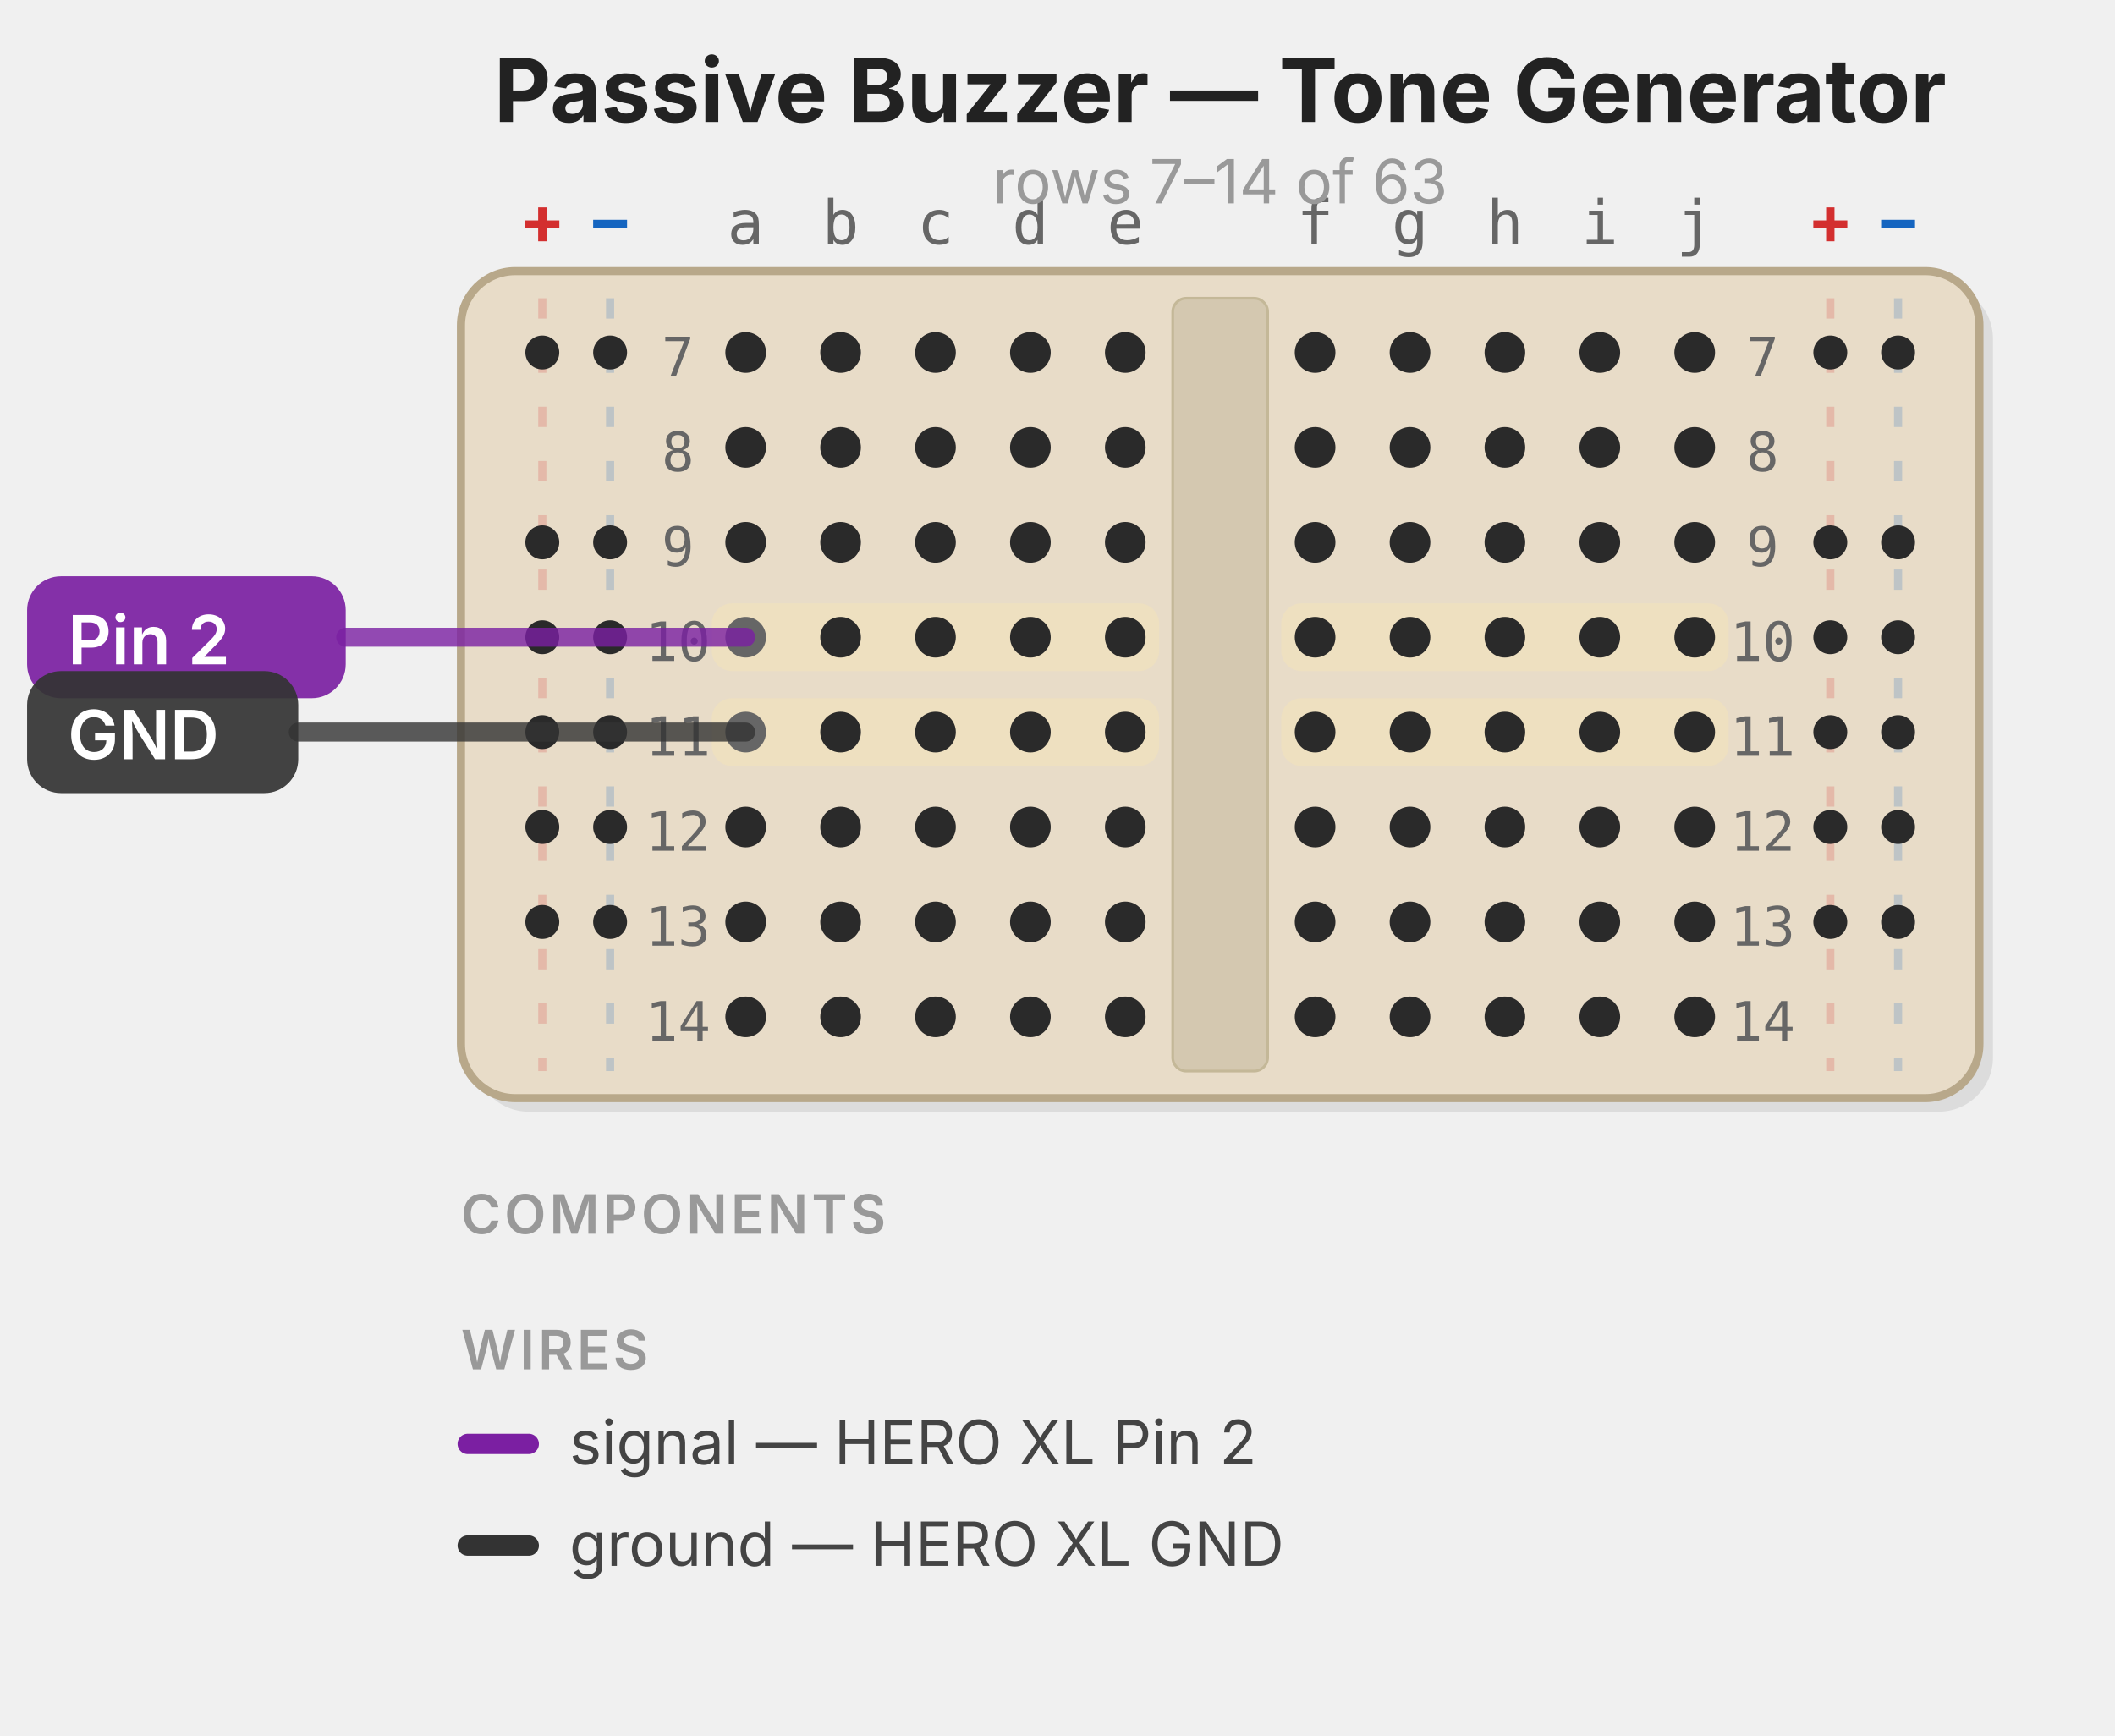
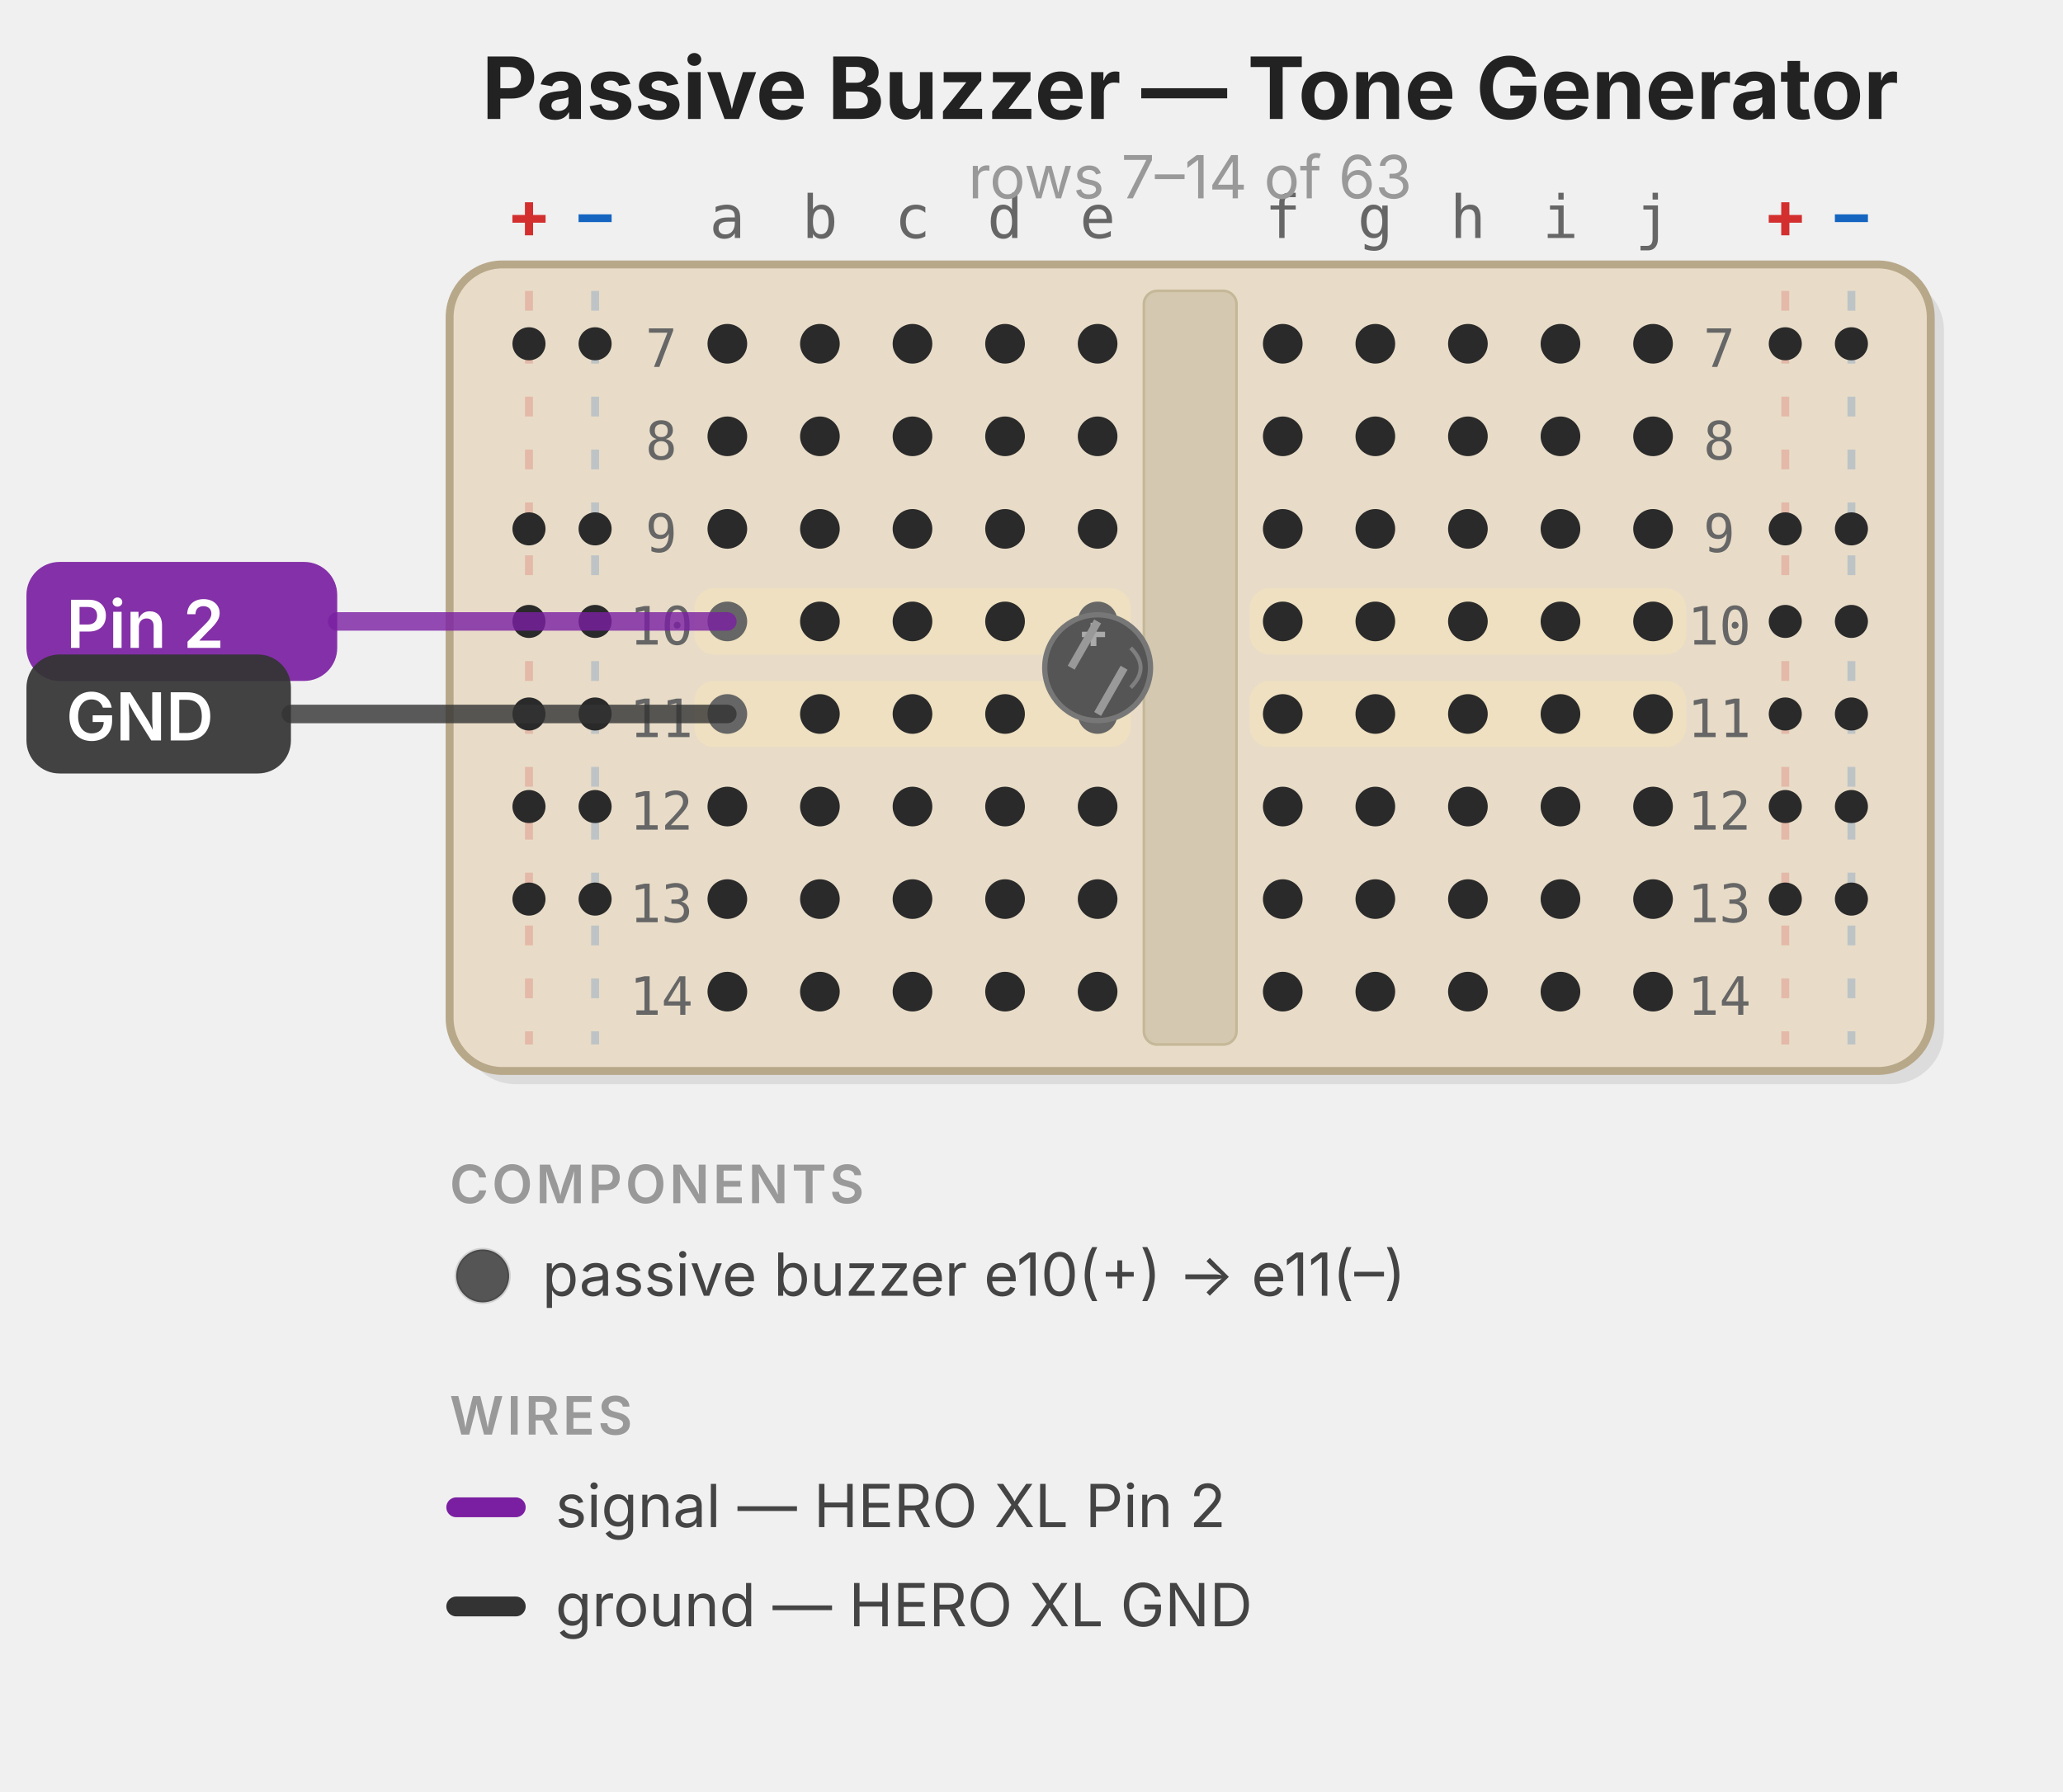
- <svg xmlns="http://www.w3.org/2000/svg" viewBox="0 0 312 256" width="312" height="256" style="background:#fff">
+ <svg xmlns="http://www.w3.org/2000/svg" viewBox="0 0 312 271" width="312" height="271" style="background:#fff">
  <rect x="70.0" y="42.0" width="224.0" height="122.0" rx="8" fill="#00000015" />
  <rect x="68.0" y="40.0" width="224.0" height="122.0" rx="8" fill="#e8dcc8" stroke="#b8a88a" stroke-width="1.2" />
  <rect x="173.0" y="44.0" width="14.0" height="114.0" rx="2" fill="#d4c8b0" stroke="#c4b898" stroke-width="0.4" />
  <line x1="80.0" y1="44.0" x2="80.0" y2="158.0" stroke="#d32f2f" stroke-width="1.2" opacity="0.2" stroke-dasharray="3,5" />
  <line x1="90.0" y1="44.0" x2="90.0" y2="158.0" stroke="#1565c0" stroke-width="1.2" opacity="0.2" stroke-dasharray="3,5" />
  <line x1="270.0" y1="44.0" x2="270.0" y2="158.0" stroke="#d32f2f" stroke-width="1.2" opacity="0.2" stroke-dasharray="3,5" />
  <line x1="280.0" y1="44.0" x2="280.0" y2="158.0" stroke="#1565c0" stroke-width="1.2" opacity="0.2" stroke-dasharray="3,5" />
  <rect x="105.0" y="89.0" width="66.0" height="10.0" rx="3" fill="#ffeaa7" opacity="0.25" />
  <rect x="189.0" y="89.0" width="66.0" height="10.0" rx="3" fill="#ffeaa7" opacity="0.25" />
  <rect x="105.0" y="103.0" width="66.0" height="10.0" rx="3" fill="#ffeaa7" opacity="0.25" />
  <rect x="189.0" y="103.0" width="66.0" height="10.0" rx="3" fill="#ffeaa7" opacity="0.25" />
  <circle cx="110.0" cy="52.0" r="3.0" fill="#2a2a2a" />
  <circle cx="110.0" cy="66.0" r="3.0" fill="#2a2a2a" />
  <circle cx="110.0" cy="80.0" r="3.0" fill="#2a2a2a" />
  <circle cx="110.0" cy="94.0" r="3.0" fill="#666" />
  <circle cx="110.0" cy="108.0" r="3.0" fill="#666" />
  <circle cx="110.0" cy="122.0" r="3.0" fill="#2a2a2a" />
  <circle cx="110.0" cy="136.0" r="3.0" fill="#2a2a2a" />
  <circle cx="110.0" cy="150.0" r="3.0" fill="#2a2a2a" />
  <circle cx="124.0" cy="52.0" r="3.0" fill="#2a2a2a" />
  <circle cx="124.0" cy="66.0" r="3.0" fill="#2a2a2a" />
  <circle cx="124.0" cy="80.0" r="3.0" fill="#2a2a2a" />
  <circle cx="124.0" cy="94.0" r="3.0" fill="#2a2a2a" />
  <circle cx="124.0" cy="108.0" r="3.0" fill="#2a2a2a" />
  <circle cx="124.0" cy="122.0" r="3.0" fill="#2a2a2a" />
  <circle cx="124.0" cy="136.0" r="3.0" fill="#2a2a2a" />
  <circle cx="124.0" cy="150.0" r="3.0" fill="#2a2a2a" />
  <circle cx="138.0" cy="52.0" r="3.0" fill="#2a2a2a" />
  <circle cx="138.0" cy="66.0" r="3.0" fill="#2a2a2a" />
  <circle cx="138.0" cy="80.0" r="3.0" fill="#2a2a2a" />
  <circle cx="138.0" cy="94.0" r="3.0" fill="#2a2a2a" />
  <circle cx="138.0" cy="108.0" r="3.0" fill="#2a2a2a" />
  <circle cx="138.0" cy="122.0" r="3.0" fill="#2a2a2a" />
  <circle cx="138.0" cy="136.0" r="3.0" fill="#2a2a2a" />
  <circle cx="138.0" cy="150.0" r="3.0" fill="#2a2a2a" />
  <circle cx="152.0" cy="52.0" r="3.0" fill="#2a2a2a" />
  <circle cx="152.0" cy="66.0" r="3.0" fill="#2a2a2a" />
  <circle cx="152.0" cy="80.0" r="3.0" fill="#2a2a2a" />
  <circle cx="152.0" cy="94.0" r="3.0" fill="#2a2a2a" />
  <circle cx="152.0" cy="108.0" r="3.0" fill="#2a2a2a" />
  <circle cx="152.0" cy="122.0" r="3.0" fill="#2a2a2a" />
  <circle cx="152.0" cy="136.0" r="3.0" fill="#2a2a2a" />
  <circle cx="152.0" cy="150.0" r="3.0" fill="#2a2a2a" />
  <circle cx="166.0" cy="52.0" r="3.0" fill="#2a2a2a" />
  <circle cx="166.0" cy="66.0" r="3.0" fill="#2a2a2a" />
  <circle cx="166.0" cy="80.0" r="3.0" fill="#2a2a2a" />
-   <circle cx="166.0" cy="94.0" r="3.0" fill="#2a2a2a" />
-   <circle cx="166.0" cy="108.0" r="3.0" fill="#2a2a2a" />
+   <circle cx="166.0" cy="94.0" r="3.0" fill="#666" />
+   <circle cx="166.0" cy="108.0" r="3.0" fill="#666" />
  <circle cx="166.0" cy="122.0" r="3.0" fill="#2a2a2a" />
  <circle cx="166.0" cy="136.0" r="3.0" fill="#2a2a2a" />
  <circle cx="166.0" cy="150.0" r="3.0" fill="#2a2a2a" />
  <circle cx="194.0" cy="52.0" r="3.0" fill="#2a2a2a" />
  <circle cx="194.0" cy="66.0" r="3.0" fill="#2a2a2a" />
  <circle cx="194.0" cy="80.0" r="3.0" fill="#2a2a2a" />
  <circle cx="194.0" cy="94.0" r="3.0" fill="#2a2a2a" />
  <circle cx="194.0" cy="108.0" r="3.0" fill="#2a2a2a" />
  <circle cx="194.0" cy="122.0" r="3.0" fill="#2a2a2a" />
  <circle cx="194.0" cy="136.0" r="3.0" fill="#2a2a2a" />
  <circle cx="194.0" cy="150.0" r="3.0" fill="#2a2a2a" />
  <circle cx="208.0" cy="52.0" r="3.0" fill="#2a2a2a" />
  <circle cx="208.0" cy="66.0" r="3.0" fill="#2a2a2a" />
  <circle cx="208.0" cy="80.0" r="3.0" fill="#2a2a2a" />
  <circle cx="208.0" cy="94.0" r="3.0" fill="#2a2a2a" />
  <circle cx="208.0" cy="108.0" r="3.0" fill="#2a2a2a" />
  <circle cx="208.0" cy="122.0" r="3.0" fill="#2a2a2a" />
  <circle cx="208.0" cy="136.0" r="3.0" fill="#2a2a2a" />
  <circle cx="208.0" cy="150.0" r="3.0" fill="#2a2a2a" />
  <circle cx="222.0" cy="52.0" r="3.0" fill="#2a2a2a" />
  <circle cx="222.0" cy="66.0" r="3.0" fill="#2a2a2a" />
  <circle cx="222.0" cy="80.0" r="3.0" fill="#2a2a2a" />
  <circle cx="222.0" cy="94.0" r="3.0" fill="#2a2a2a" />
  <circle cx="222.0" cy="108.0" r="3.0" fill="#2a2a2a" />
  <circle cx="222.0" cy="122.0" r="3.0" fill="#2a2a2a" />
  <circle cx="222.0" cy="136.0" r="3.0" fill="#2a2a2a" />
  <circle cx="222.0" cy="150.0" r="3.0" fill="#2a2a2a" />
  <circle cx="236.0" cy="52.0" r="3.0" fill="#2a2a2a" />
  <circle cx="236.0" cy="66.0" r="3.0" fill="#2a2a2a" />
  <circle cx="236.0" cy="80.0" r="3.0" fill="#2a2a2a" />
  <circle cx="236.0" cy="94.0" r="3.0" fill="#2a2a2a" />
  <circle cx="236.0" cy="108.0" r="3.0" fill="#2a2a2a" />
  <circle cx="236.0" cy="122.0" r="3.0" fill="#2a2a2a" />
  <circle cx="236.0" cy="136.0" r="3.0" fill="#2a2a2a" />
  <circle cx="236.0" cy="150.0" r="3.0" fill="#2a2a2a" />
  <circle cx="250.0" cy="52.0" r="3.0" fill="#2a2a2a" />
  <circle cx="250.0" cy="66.0" r="3.0" fill="#2a2a2a" />
  <circle cx="250.0" cy="80.0" r="3.0" fill="#2a2a2a" />
  <circle cx="250.0" cy="94.0" r="3.0" fill="#2a2a2a" />
  <circle cx="250.0" cy="108.0" r="3.0" fill="#2a2a2a" />
  <circle cx="250.0" cy="122.0" r="3.0" fill="#2a2a2a" />
  <circle cx="250.0" cy="136.0" r="3.0" fill="#2a2a2a" />
  <circle cx="250.0" cy="150.0" r="3.0" fill="#2a2a2a" />
  <circle cx="80.0" cy="52.0" r="2.5" fill="#2a2a2a" />
  <circle cx="80.0" cy="80.0" r="2.5" fill="#2a2a2a" />
  <circle cx="80.0" cy="94.0" r="2.5" fill="#2a2a2a" />
  <circle cx="80.0" cy="108.0" r="2.5" fill="#2a2a2a" />
  <circle cx="80.0" cy="122.0" r="2.5" fill="#2a2a2a" />
  <circle cx="80.0" cy="136.0" r="2.5" fill="#2a2a2a" />
  <circle cx="90.0" cy="52.0" r="2.5" fill="#2a2a2a" />
  <circle cx="90.0" cy="80.0" r="2.5" fill="#2a2a2a" />
  <circle cx="90.0" cy="94.0" r="2.5" fill="#2a2a2a" />
  <circle cx="90.0" cy="108.0" r="2.5" fill="#2a2a2a" />
  <circle cx="90.0" cy="122.0" r="2.5" fill="#2a2a2a" />
  <circle cx="90.0" cy="136.0" r="2.5" fill="#2a2a2a" />
  <circle cx="270.0" cy="52.0" r="2.5" fill="#2a2a2a" />
  <circle cx="270.0" cy="80.0" r="2.5" fill="#2a2a2a" />
  <circle cx="270.0" cy="94.0" r="2.5" fill="#2a2a2a" />
  <circle cx="270.0" cy="108.0" r="2.5" fill="#2a2a2a" />
  <circle cx="270.0" cy="122.0" r="2.5" fill="#2a2a2a" />
  <circle cx="270.0" cy="136.0" r="2.5" fill="#2a2a2a" />
  <circle cx="280.0" cy="52.0" r="2.5" fill="#2a2a2a" />
  <circle cx="280.0" cy="80.0" r="2.5" fill="#2a2a2a" />
  <circle cx="280.0" cy="94.0" r="2.5" fill="#2a2a2a" />
  <circle cx="280.0" cy="108.0" r="2.5" fill="#2a2a2a" />
  <circle cx="280.0" cy="122.0" r="2.5" fill="#2a2a2a" />
  <circle cx="280.0" cy="136.0" r="2.5" fill="#2a2a2a" />
  <text x="110.0" y="36.0" font-size="9" fill="#666" text-anchor="middle" font-family="'SF Mono', 'Cascadia Code', 'Fira Code', monospace">a</text>
  <text x="124.0" y="36.0" font-size="9" fill="#666" text-anchor="middle" font-family="'SF Mono', 'Cascadia Code', 'Fira Code', monospace">b</text>
  <text x="138.0" y="36.0" font-size="9" fill="#666" text-anchor="middle" font-family="'SF Mono', 'Cascadia Code', 'Fira Code', monospace">c</text>
  <text x="152.0" y="36.0" font-size="9" fill="#666" text-anchor="middle" font-family="'SF Mono', 'Cascadia Code', 'Fira Code', monospace">d</text>
  <text x="166.0" y="36.0" font-size="9" fill="#666" text-anchor="middle" font-family="'SF Mono', 'Cascadia Code', 'Fira Code', monospace">e</text>
  <text x="194.0" y="36.0" font-size="9" fill="#666" text-anchor="middle" font-family="'SF Mono', 'Cascadia Code', 'Fira Code', monospace">f</text>
  <text x="208.0" y="36.0" font-size="9" fill="#666" text-anchor="middle" font-family="'SF Mono', 'Cascadia Code', 'Fira Code', monospace">g</text>
  <text x="222.0" y="36.0" font-size="9" fill="#666" text-anchor="middle" font-family="'SF Mono', 'Cascadia Code', 'Fira Code', monospace">h</text>
  <text x="236.0" y="36.0" font-size="9" fill="#666" text-anchor="middle" font-family="'SF Mono', 'Cascadia Code', 'Fira Code', monospace">i</text>
  <text x="250.0" y="36.0" font-size="9" fill="#666" text-anchor="middle" font-family="'SF Mono', 'Cascadia Code', 'Fira Code', monospace">j</text>
  <text x="80.0" y="36.0" font-size="10" fill="#d32f2f" font-weight="bold" text-anchor="middle" font-family="system-ui, -apple-system, 'Segoe UI', sans-serif">+</text>
  <text x="90.0" y="36.0" font-size="10" fill="#1565c0" font-weight="bold" text-anchor="middle" font-family="system-ui, -apple-system, 'Segoe UI', sans-serif">–</text>
  <text x="270.0" y="36.0" font-size="10" fill="#d32f2f" font-weight="bold" text-anchor="middle" font-family="system-ui, -apple-system, 'Segoe UI', sans-serif">+</text>
  <text x="280.0" y="36.0" font-size="10" fill="#1565c0" font-weight="bold" text-anchor="middle" font-family="system-ui, -apple-system, 'Segoe UI', sans-serif">–</text>
  <text x="100.0" y="55.5" font-size="8" fill="#666" text-anchor="middle" font-family="'SF Mono', 'Cascadia Code', 'Fira Code', monospace">7</text>
  <text x="260.0" y="55.5" font-size="8" fill="#666" text-anchor="middle" font-family="'SF Mono', 'Cascadia Code', 'Fira Code', monospace">7</text>
  <text x="100.0" y="69.5" font-size="8" fill="#666" text-anchor="middle" font-family="'SF Mono', 'Cascadia Code', 'Fira Code', monospace">8</text>
  <text x="260.0" y="69.5" font-size="8" fill="#666" text-anchor="middle" font-family="'SF Mono', 'Cascadia Code', 'Fira Code', monospace">8</text>
  <text x="100.0" y="83.5" font-size="8" fill="#666" text-anchor="middle" font-family="'SF Mono', 'Cascadia Code', 'Fira Code', monospace">9</text>
  <text x="260.0" y="83.5" font-size="8" fill="#666" text-anchor="middle" font-family="'SF Mono', 'Cascadia Code', 'Fira Code', monospace">9</text>
  <text x="100.0" y="97.5" font-size="8" fill="#666" text-anchor="middle" font-family="'SF Mono', 'Cascadia Code', 'Fira Code', monospace">10</text>
  <text x="260.0" y="97.5" font-size="8" fill="#666" text-anchor="middle" font-family="'SF Mono', 'Cascadia Code', 'Fira Code', monospace">10</text>
  <text x="100.0" y="111.5" font-size="8" fill="#666" text-anchor="middle" font-family="'SF Mono', 'Cascadia Code', 'Fira Code', monospace">11</text>
  <text x="260.0" y="111.5" font-size="8" fill="#666" text-anchor="middle" font-family="'SF Mono', 'Cascadia Code', 'Fira Code', monospace">11</text>
  <text x="100.0" y="125.5" font-size="8" fill="#666" text-anchor="middle" font-family="'SF Mono', 'Cascadia Code', 'Fira Code', monospace">12</text>
  <text x="260.0" y="125.5" font-size="8" fill="#666" text-anchor="middle" font-family="'SF Mono', 'Cascadia Code', 'Fira Code', monospace">12</text>
  <text x="100.0" y="139.5" font-size="8" fill="#666" text-anchor="middle" font-family="'SF Mono', 'Cascadia Code', 'Fira Code', monospace">13</text>
  <text x="260.0" y="139.5" font-size="8" fill="#666" text-anchor="middle" font-family="'SF Mono', 'Cascadia Code', 'Fira Code', monospace">13</text>
  <text x="100.0" y="153.5" font-size="8" fill="#666" text-anchor="middle" font-family="'SF Mono', 'Cascadia Code', 'Fira Code', monospace">14</text>
  <text x="260.0" y="153.5" font-size="8" fill="#666" text-anchor="middle" font-family="'SF Mono', 'Cascadia Code', 'Fira Code', monospace">14</text>
+   <circle cx="166.0" cy="101.0" r="8.0" fill="#555" stroke="#777" stroke-width="0.8" />
+   <text x="163.0" y="98.0" font-size="7" fill="#aaa" font-weight="bold" font-family="system-ui, -apple-system, 'Segoe UI', sans-serif">+</text>
+   <path d="M 171.0 98.0 q 3 3 0 6" fill="none" stroke="#aaa" stroke-width="0.6" opacity="0.5" />
+   <line x1="166.0" y1="94.0" x2="162.0" y2="101.0" stroke="#999" stroke-width="1.2" />
+   <line x1="170.0" y1="101.0" x2="166.0" y2="108.0" stroke="#999" stroke-width="1.2" />
  <line x1="51.0" y1="94.0" x2="110.0" y2="94.0" stroke="#7b1fa2" stroke-width="2.8" stroke-linecap="round" opacity="0.8" />
  <rect x="4.0" y="85.0" width="47.0" height="18.0" rx="5" fill="#7b1fa2" opacity="0.92" />
  <text x="10.0" y="98.0" font-size="10" fill="white" font-weight="600" font-family="system-ui, -apple-system, 'Segoe UI', sans-serif">Pin 2</text>
  <line x1="44.0" y1="108.0" x2="110.0" y2="108.0" stroke="#333333" stroke-width="2.8" stroke-linecap="round" opacity="0.8" />
  <rect x="4.0" y="99.0" width="40.0" height="18.0" rx="5" fill="#333333" opacity="0.92" />
  <text x="10.0" y="112.0" font-size="10" fill="white" font-weight="600" font-family="system-ui, -apple-system, 'Segoe UI', sans-serif">GND</text>
  <text x="68.0" y="182.0" font-size="8" fill="#999" font-weight="600" letter-spacing="0.5" font-family="system-ui, -apple-system, 'Segoe UI', sans-serif">COMPONENTS</text>
-   <text x="68.0" y="202.0" font-size="8" fill="#999" font-weight="600" letter-spacing="0.5" font-family="system-ui, -apple-system, 'Segoe UI', sans-serif">WIRES</text>
-   <line x1="69.0" y1="213.0" x2="78.0" y2="213.0" stroke="#7b1fa2" stroke-width="3" stroke-linecap="round" />
-   <text x="84.0" y="216.0" font-size="9" fill="#444" font-family="system-ui, -apple-system, 'Segoe UI', sans-serif">signal — HERO XL Pin 2</text>
-   <line x1="69.0" y1="228.0" x2="78.0" y2="228.0" stroke="#333333" stroke-width="3" stroke-linecap="round" />
-   <text x="84.0" y="231.0" font-size="9" fill="#444" font-family="system-ui, -apple-system, 'Segoe UI', sans-serif">ground — HERO XL GND</text>
+   <circle cx="73.0" cy="193.0" r="4.0" fill="#555" stroke="#0002" stroke-width="0.5" />
+   <text x="82.0" y="196.0" font-size="9" fill="#444" font-family="system-ui, -apple-system, 'Segoe UI', sans-serif">passive buzzer  e10(+) → e11(–)</text>
+   <text x="68.0" y="217.0" font-size="8" fill="#999" font-weight="600" letter-spacing="0.5" font-family="system-ui, -apple-system, 'Segoe UI', sans-serif">WIRES</text>
+   <line x1="69.0" y1="228.0" x2="78.0" y2="228.0" stroke="#7b1fa2" stroke-width="3" stroke-linecap="round" />
+   <text x="84.0" y="231.0" font-size="9" fill="#444" font-family="system-ui, -apple-system, 'Segoe UI', sans-serif">signal — HERO XL Pin 2</text>
+   <line x1="69.0" y1="243.0" x2="78.0" y2="243.0" stroke="#333333" stroke-width="3" stroke-linecap="round" />
+   <text x="84.0" y="246.0" font-size="9" fill="#444" font-family="system-ui, -apple-system, 'Segoe UI', sans-serif">ground — HERO XL GND</text>
  <text x="180.0" y="18.0" font-size="13" fill="#222" font-weight="700" text-anchor="middle" font-family="system-ui, -apple-system, 'Segoe UI', sans-serif">Passive Buzzer — Tone Generator</text>
  <text x="180.0" y="30.0" font-size="9" fill="#999" text-anchor="middle" font-family="system-ui, -apple-system, 'Segoe UI', sans-serif">rows 7–14 of 63</text>
</svg>
